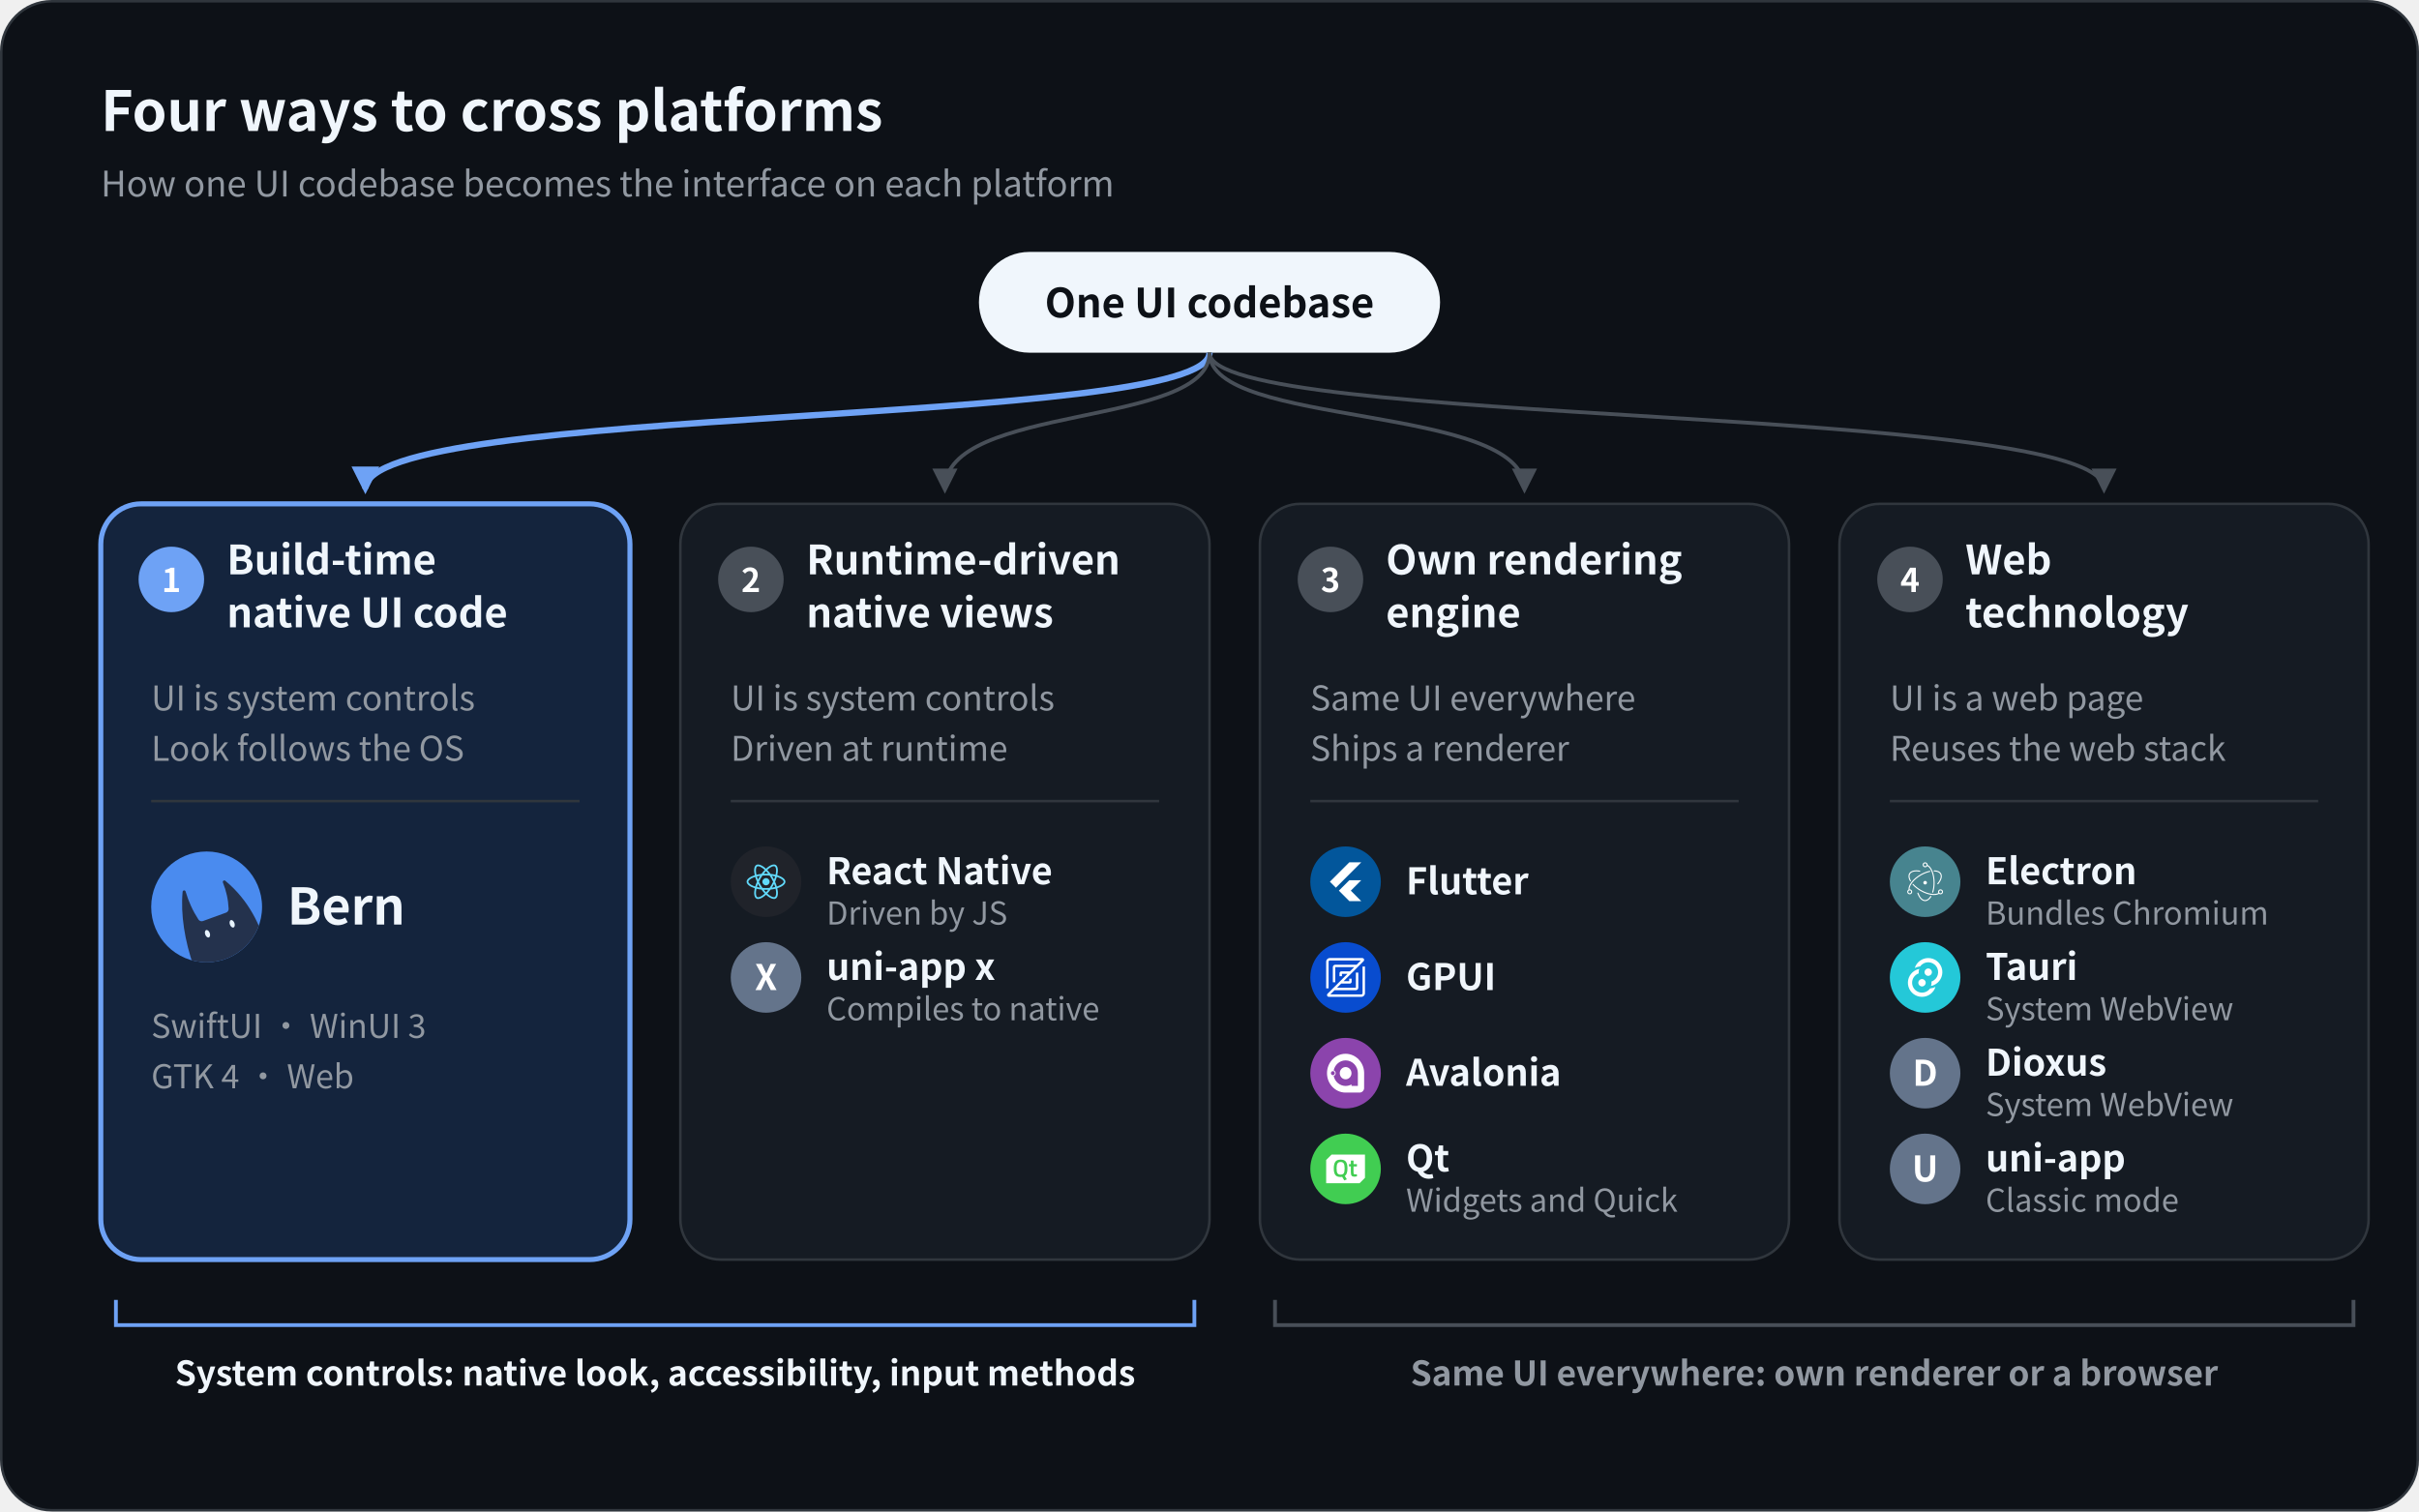
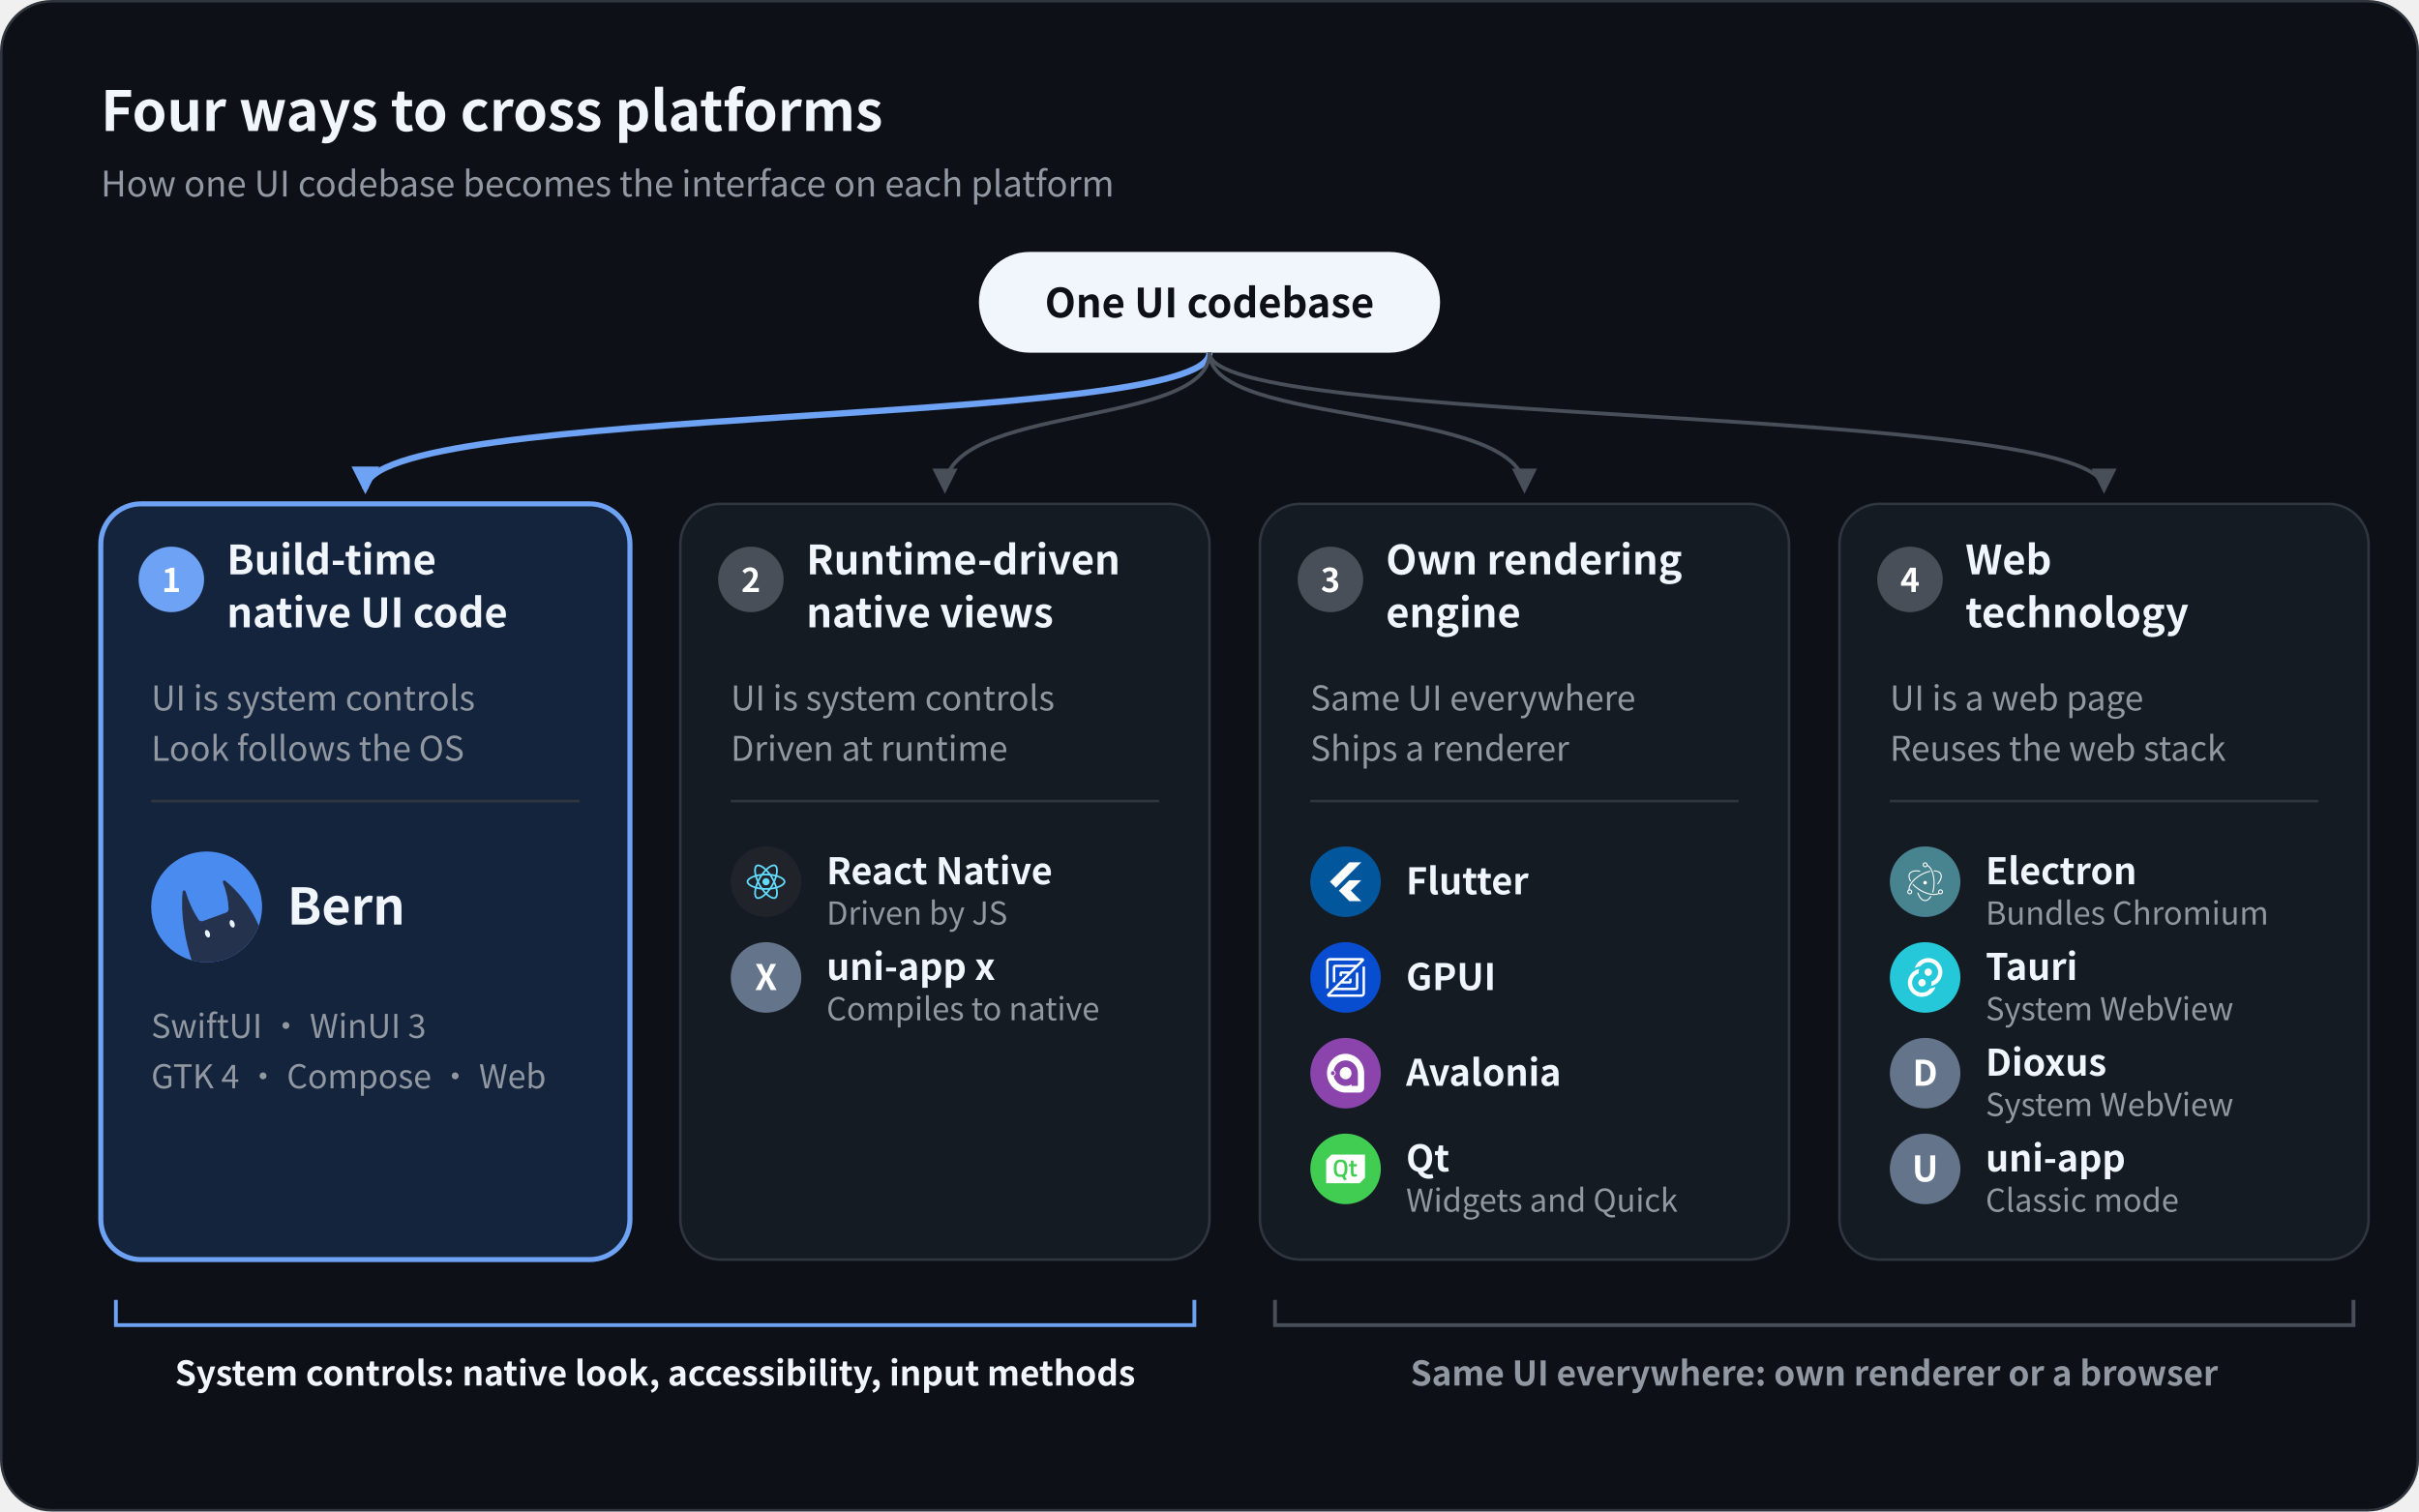
<svg xmlns="http://www.w3.org/2000/svg" viewBox="0 0 960 600" width="960" height="600" font-family="-apple-system, BlinkMacSystemFont, 'Segoe UI', 'PingFang SC', 'Hiragino Sans GB', 'Microsoft YaHei', 'Noto Sans CJK SC', 'Helvetica Neue', Arial, sans-serif">
  <defs>
    <symbol id="bern-logo" viewBox="0 0 1024 1024">
      <defs>
        <clipPath id="bern-symbol-disc">
          <circle cx="512" cy="512" r="512" />
        </clipPath>
      </defs>
      <g clip-path="url(#bern-symbol-disc)">
        <rect width="1024" height="1024" fill="#4A8BEF" />
        <path fill="#24324D" d="M 290.4 372.1 C 270.7 579.3 309.8 827.6 392.0 1060.0 L 1100 1100 L 1060.0 880.0 C 1013.0 692.2 904.4 451.5 684.3 270.5 A 14 14 0 0 0 662.4 286.5 C 693.7 364.2 711.6 444.8 715.3 529.4 A 36 36 0 0 1 691.6 564.9 C 620.6 590.7 549.5 616.5 478.5 642.4 A 36 36 0 0 1 436.0 628.1 C 383.8 547.6 344.6 461.1 317.8 369.5 A 14 14 0 0 0 290.4 372.1 Z" />
        <ellipse rx="22" ry="36" fill="#E8F4FF" transform="translate(520 760) rotate(-20)" />
        <ellipse rx="22" ry="36" fill="#E8F4FF" transform="translate(748 668) rotate(-20)" />
      </g>
    </symbol>
    <marker id="arrow" viewBox="0 0 10 10" refX="8" refY="5" markerWidth="10" markerHeight="10" markerUnits="userSpaceOnUse" orient="auto-start-reverse">
      <path d="M0 0 L10 5 L0 10 z" fill="#484F58" />
    </marker>
    <marker id="arrow-accent" viewBox="0 0 10 10" refX="8" refY="5" markerWidth="11" markerHeight="11" markerUnits="userSpaceOnUse" orient="auto-start-reverse">
      <path d="M0 0 L10 5 L0 10 z" fill="#6EA2F5" />
    </marker>
  </defs>
  <rect x="0.5" y="0.5" width="959" height="599" rx="20" fill="#0D1117" stroke="#30363D" />
  <text x="40" y="52" font-size="22" font-weight="700" fill="#F0F6FC">Four ways to cross platforms</text>
  <text x="40" y="78" font-size="14" fill="#9198A1">How one UI codebase becomes the interface on each platform</text>
  <rect x="388.5" y="100" width="183.0" height="40" rx="20" fill="#F0F6FC" />
  <text x="480" y="126" font-size="16" font-weight="600" text-anchor="middle" fill="#0D1117">One UI codebase</text>
  <path d="M480 140 C 480 170, 145.0 160, 145.0 194" fill="none" stroke="#6EA2F5" stroke-width="2.5" marker-end="url(#arrow-accent)" />
  <rect x="40" y="200" width="210" height="300" rx="16" fill="#14243D" stroke="#6EA2F5" stroke-width="2" />
  <circle cx="68" cy="230" r="13" fill="#6EA2F5" />
  <text x="68" y="235" font-size="13" font-weight="700" text-anchor="middle" fill="#FFFFFF">1</text>
  <text x="90" y="228" font-size="16" font-weight="700" fill="#F0F6FC">Build-time</text>
  <text x="90" y="249" font-size="16" font-weight="700" fill="#F0F6FC">native UI code</text>
  <text x="60" y="282" font-size="13.5" fill="#9198A1">UI is system controls</text>
  <text x="60" y="302" font-size="13.5" fill="#9198A1">Look follows the OS</text>
  <line x1="60" y1="318" x2="230" y2="318" stroke="#30363D" />
  <use href="#bern-logo" x="60.0" y="338.0" width="44.0" height="44.0" />
  <text x="114" y="367" font-size="20" font-weight="700" fill="#F0F6FC">Bern</text>
  <text x="60" y="412" font-size="13" fill="#9198A1">SwiftUI · WinUI 3</text>
-   <text x="60" y="432" font-size="13" fill="#9198A1">GTK 4 · Web</text>
+   <text x="60" y="432" font-size="13" fill="#9198A1">GTK 4 · Compose · Web</text>
  <path d="M480 140 C 480 170, 375.0 160, 375.0 194" fill="none" stroke="#484F58" stroke-width="1.5" marker-end="url(#arrow)" />
  <rect x="270" y="200" width="210" height="300" rx="16" fill="#151B23" stroke="#30363D" stroke-width="1" />
  <circle cx="298" cy="230" r="13" fill="#484F58" />
  <text x="298" y="235" font-size="13" font-weight="700" text-anchor="middle" fill="#FFFFFF">2</text>
  <text x="320" y="228" font-size="16" font-weight="700" fill="#F0F6FC">Runtime-driven</text>
  <text x="320" y="249" font-size="16" font-weight="700" fill="#F0F6FC">native views</text>
  <text x="290" y="282" font-size="13.5" fill="#9198A1">UI is system controls</text>
  <text x="290" y="302" font-size="13.5" fill="#9198A1">Driven at runtime</text>
  <line x1="290" y1="318" x2="460" y2="318" stroke="#30363D" />
  <circle cx="304.0" cy="350.0" r="14.0" fill="#20232A" />
  <path d="M14.23 12.004a2.236 2.236 0 0 1-2.235 2.236 2.236 2.236 0 0 1-2.236-2.236 2.236 2.236 0 0 1 2.235-2.236 2.236 2.236 0 0 1 2.236 2.236zm2.648-10.69c-1.346 0-3.107.96-4.888 2.622-1.78-1.653-3.542-2.602-4.887-2.602-.41 0-.783.093-1.106.278-1.375.793-1.683 3.264-.973 6.365C1.98 8.917 0 10.42 0 12.004c0 1.59 1.99 3.097 5.043 4.03-.704 3.113-.39 5.588.988 6.38.32.187.69.275 1.102.275 1.345 0 3.107-.96 4.888-2.624 1.78 1.654 3.542 2.603 4.887 2.603.41 0 .783-.09 1.106-.275 1.374-.792 1.683-3.263.973-6.365C22.02 15.096 24 13.59 24 12.004c0-1.59-1.99-3.097-5.043-4.032.704-3.11.39-5.587-.988-6.38-.318-.184-.688-.277-1.092-.278zm-.005 1.09v.006c.225 0 .406.044.558.127.666.382.955 1.835.73 3.704-.054.46-.142.945-.25 1.44-.96-.236-2.006-.417-3.107-.534-.66-.905-1.345-1.727-2.035-2.447 1.592-1.48 3.087-2.292 4.105-2.295zm-9.77.02c1.012 0 2.514.808 4.11 2.28-.686.72-1.37 1.537-2.02 2.442-1.107.117-2.154.298-3.113.538-.112-.49-.195-.964-.254-1.42-.23-1.868.054-3.32.714-3.707.19-.09.4-.127.563-.132zm4.882 3.05c.455.468.91.992 1.36 1.564-.44-.02-.89-.034-1.345-.034-.46 0-.915.01-1.36.034.44-.572.895-1.096 1.345-1.565zM12 8.1c.74 0 1.477.034 2.202.093.406.582.802 1.203 1.183 1.86.372.64.71 1.29 1.018 1.946-.308.655-.646 1.31-1.013 1.95-.38.66-.773 1.288-1.18 1.87-.728.063-1.466.098-2.21.098-.74 0-1.477-.035-2.202-.093-.406-.582-.802-1.204-1.183-1.86-.372-.64-.71-1.29-1.018-1.946.303-.657.646-1.313 1.013-1.954.38-.66.773-1.286 1.18-1.868.728-.064 1.466-.098 2.21-.098zm-3.635.254c-.24.377-.48.763-.704 1.16-.225.39-.435.782-.635 1.174-.265-.656-.49-1.31-.676-1.947.64-.15 1.315-.283 2.015-.386zm7.26 0c.695.103 1.365.23 2.006.387-.18.632-.405 1.282-.66 1.933-.2-.39-.41-.783-.64-1.174-.225-.392-.465-.774-.705-1.146zm3.063.675c.484.15.944.317 1.375.498 1.732.74 2.852 1.708 2.852 2.476-.005.768-1.125 1.74-2.857 2.475-.42.18-.88.342-1.355.493-.28-.958-.646-1.956-1.1-2.98.45-1.017.81-2.01 1.085-2.964zm-13.395.004c.278.96.645 1.957 1.1 2.98-.45 1.017-.812 2.01-1.086 2.964-.484-.15-.944-.318-1.37-.5-1.732-.737-2.852-1.706-2.852-2.474 0-.768 1.12-1.742 2.852-2.476.42-.18.88-.342 1.356-.494zm11.678 4.28c.265.657.49 1.312.676 1.948-.64.157-1.316.29-2.016.39.24-.375.48-.762.705-1.158.225-.39.435-.788.636-1.18zm-9.945.02c.2.392.41.783.64 1.175.23.39.465.772.705 1.143-.695-.102-1.365-.23-2.006-.386.18-.63.406-1.282.66-1.933zM17.92 16.32c.112.493.2.968.254 1.423.23 1.868-.054 3.32-.714 3.708-.147.09-.338.128-.563.128-1.012 0-2.514-.807-4.11-2.28.686-.72 1.37-1.536 2.02-2.44 1.107-.118 2.154-.3 3.113-.54zm-11.83.01c.96.234 2.006.415 3.107.532.66.905 1.345 1.727 2.035 2.446-1.595 1.483-3.092 2.295-4.11 2.295-.22-.005-.406-.05-.553-.132-.666-.38-.955-1.834-.73-3.703.054-.46.142-.944.25-1.438zm4.56.64c.44.02.89.034 1.345.034.46 0 .915-.01 1.36-.034-.44.572-.895 1.095-1.345 1.565-.455-.47-.91-.993-1.36-1.565z" fill="#61DAFB" transform="translate(296.30 342.30) scale(0.6417)" />
  <text x="328" y="351" font-size="14.5" font-weight="600" fill="#F0F6FC">React Native</text>
  <text x="328" y="367" font-size="12.5" fill="#9198A1">Driven by JS</text>
  <circle cx="304.0" cy="388.0" r="14.0" fill="#64748B" />
  <text x="304.0" y="393.0" text-anchor="middle" font-size="14.0" font-weight="700" fill="#FFFFFF">X</text>
  <text x="328" y="389" font-size="14.5" font-weight="600" fill="#F0F6FC">uni-app x</text>
  <text x="328" y="405" font-size="12.5" fill="#9198A1">Compiles to native</text>
  <path d="M480 140 C 480 170, 605.0 160, 605.0 194" fill="none" stroke="#484F58" stroke-width="1.5" marker-end="url(#arrow)" />
  <rect x="500" y="200" width="210" height="300" rx="16" fill="#151B23" stroke="#30363D" stroke-width="1" />
  <circle cx="528" cy="230" r="13" fill="#484F58" />
  <text x="528" y="235" font-size="13" font-weight="700" text-anchor="middle" fill="#FFFFFF">3</text>
  <text x="550" y="228" font-size="16" font-weight="700" fill="#F0F6FC">Own rendering</text>
  <text x="550" y="249" font-size="16" font-weight="700" fill="#F0F6FC">engine</text>
  <text x="520" y="282" font-size="13.5" fill="#9198A1">Same UI everywhere</text>
  <text x="520" y="302" font-size="13.5" fill="#9198A1">Ships a renderer</text>
  <line x1="520" y1="318" x2="690" y2="318" stroke="#30363D" />
  <circle cx="534.0" cy="350.0" r="14.0" fill="#02569B" />
  <path d="M14.314 0L2.3 12 6 15.7 21.684.013h-7.357zm.014 11.072L7.857 17.53l6.47 6.47H21.7l-6.46-6.468 6.46-6.46h-7.37z" fill="#FFFFFF" transform="translate(526.30 342.30) scale(0.6417)" />
  <text x="558" y="355" font-size="14.5" font-weight="600" fill="#F0F6FC">Flutter</text>
  <circle cx="534.0" cy="388.0" r="14.0" fill="#084CCF" />
  <path d="M2.25 1.5a.75.75 0 0 0-.75.75v16.5H0V2.25A2.25 2.25 0 0 1 2.25 0h20.095c1.002 0 1.504 1.212.795 1.92L10.764 14.298h3.486V12.75h1.5v1.922a1.125 1.125 0 0 1-1.125 1.125H9.264l-2.578 2.578h11.689V9h1.5v9.375a1.5 1.5 0 0 1-1.5 1.5H5.185L2.562 22.5H21.75a.75.75 0 0 0 .75-.75V5.25H24v16.5A2.25 2.25 0 0 1 21.75 24H1.655C.653 24 .151 22.788.86 22.08L13.19 9.75H9.75v1.5h-1.5V9.375A1.125 1.125 0 0 1 9.375 8.25h5.314l2.625-2.625H5.625V15h-1.5V5.625a1.5 1.5 0 0 1 1.5-1.5h13.19L21.438 1.5z" fill="#FFFFFF" transform="translate(526.30 380.30) scale(0.6417)" />
  <text x="558" y="393" font-size="14.5" font-weight="600" fill="#F0F6FC">GPUI</text>
  <circle cx="534.0" cy="426.0" r="14.0" fill="#8B44AC" />
  <path d="M12.034 8.208c-2.003 0-3.627 1.696-3.627 3.789s1.624 3.789 3.627 3.789 3.627-1.697 3.627-3.79-1.624-3.788-3.627-3.788m-7.392 2.067c.72.211 1.248.902 1.248 1.722s-.528 1.51-1.248 1.721c.752 3.54 3.776 6.188 7.392 6.188 1.316 0 2.554-.35 3.632-.967v.914h3.94v-7.528a5 5 0 0 0 0-.224v-.104c0-4.369-3.39-7.91-7.572-7.91-3.616 0-6.64 2.648-7.392 6.188m-.5 2.982c.67 0 1.212-.567 1.212-1.266s-.542-1.265-1.212-1.265-1.211.566-1.211 1.265c0 .7.542 1.266 1.211 1.266M20.682 24H11.8C5.549 23.887.515 18.556.515 12c0-6.627 5.143-12 11.487-12 6.241 0 11.32 5.2 11.483 11.678l-.02 9.743C23.3 22.876 22.12 24 20.683 24" fill="#FFFFFF" transform="translate(526.30 418.30) scale(0.6417)" />
  <text x="558" y="431" font-size="14.5" font-weight="600" fill="#F0F6FC">Avalonia</text>
  <circle cx="534.0" cy="464.0" r="14.0" fill="#41CD52" />
  <path d="M21.693 3.162H3.33L0 6.49v14.348h20.671L24 17.51V3.162zM12.785 18.4l-1.562.728-1.35-2.217c-.196.057-.499.09-.924.09-1.579 0-2.683-.425-3.305-1.276-.622-.85-.932-2.2-.932-4.033 0-1.84.319-3.206.949-4.098.63-.892 1.726-1.341 3.288-1.341 1.562 0 2.658.441 3.28 1.333.63.883.94 2.25.94 4.098 0 1.219-.13 2.2-.384 2.945-.261.752-.679 1.325-1.268 1.718zm4.736-1.587c-.858 0-1.447-.196-1.766-.59-.32-.392-.483-1.136-.483-2.232v-3.534H14.11V9.051h1.162V6.843h1.644V9.05h2.094v1.415h-2.094v3.346c0 .622.05 1.03.14 1.227.09.204.326.303.695.303l1.243-.05.073 1.326c-.67.13-1.186.196-1.546.196zm-8.58-9.08c-.95 0-1.604.311-1.963.94-.352.63-.532 1.629-.532 3.011 0 1.374.172 2.364.515 2.953.344.589 1.006.892 1.98.892.973 0 1.628-.295 1.971-.876.335-.58.507-1.57.507-2.953 0-1.39-.172-2.396-.523-3.026-.352-.63-1.006-.94-1.955-.94Z" fill="#FFFFFF" transform="translate(526.30 456.30) scale(0.6417)" />
  <text x="558" y="465" font-size="14.5" font-weight="600" fill="#F0F6FC">Qt</text>
  <text x="558" y="481" font-size="12.5" fill="#9198A1">Widgets and Quick</text>
  <path d="M480 140 C 480 170, 835.0 160, 835.0 194" fill="none" stroke="#484F58" stroke-width="1.5" marker-end="url(#arrow)" />
  <rect x="730" y="200" width="210" height="300" rx="16" fill="#151B23" stroke="#30363D" stroke-width="1" />
  <circle cx="758" cy="230" r="13" fill="#484F58" />
  <text x="758" y="235" font-size="13" font-weight="700" text-anchor="middle" fill="#FFFFFF">4</text>
  <text x="780" y="228" font-size="16" font-weight="700" fill="#F0F6FC">Web</text>
  <text x="780" y="249" font-size="16" font-weight="700" fill="#F0F6FC">technology</text>
  <text x="750" y="282" font-size="13.5" fill="#9198A1">UI is a web page</text>
  <text x="750" y="302" font-size="13.5" fill="#9198A1">Reuses the web stack</text>
  <line x1="750" y1="318" x2="920" y2="318" stroke="#30363D" />
  <circle cx="764.0" cy="350.0" r="14.0" fill="#47848F" />
  <path d="M12.011 0c-.85 0-1.539.689-1.539 1.539 0 .85.689 1.539 1.539 1.539.595 0 1.11-.338 1.366-.832 2.221 1.268 3.847 5.473 3.847 10.362 0 2.071-.289 4.056-.825 5.769a.322.322 0 0 0 .211.403.322.322 0 0 0 .403-.211c.556-1.776.854-3.825.854-5.96 0-5.193-1.772-9.686-4.321-11.003.001-.022.004-.044.004-.067 0-.85-.689-1.539-1.539-1.539zm0 .643a.896.896 0 1 1 0 1.792.896.896 0 1 1 0-1.792zm-5.486 4.305c-2.067.007-3.647.665-4.388 1.948-.738 1.277-.527 2.971.511 4.781a.322.322 0 0 0 .558-.32C2.271 9.727 2.089 8.266 2.694 7.218c.821-1.422 3.033-1.955 5.932-1.427a.322.322 0 0 0 .115-.633c-.784-.143-1.527-.212-2.216-.21zm11.052.018a.322.322 0 0 0-.008.643c1.834.024 3.156.596 3.75 1.626.819 1.419.18 3.595-1.718 5.837a.322.322 0 0 0 .038.454.322.322 0 0 0 .453-.038c2.054-2.426 2.771-4.866 1.784-6.574-.726-1.257-2.26-1.921-4.299-1.947zm-2.698.292a.323.323 0 0 0-.065.007c-1.857.398-3.833 1.175-5.731 2.271-4.57 2.638-7.592 6.495-7.36 9.372-.473.263-.793.766-.793 1.345 0 .85.689 1.539 1.539 1.539.85 0 1.539-.689 1.539-1.539 0-.85-.689-1.539-1.539-1.539-.038 0-.075.003-.113.006-.1-2.56 2.743-6.141 7.048-8.627 1.841-1.063 3.755-1.816 5.545-2.2a.322.322 0 0 0-.07-.636zm-2.879 6.236a1.119 1.119 0 0 0-.224.025c-.601.13-.983.723-.853 1.324.13.601.723.983 1.324.853.601-.13.983-.723.853-1.324-.114-.526-.582-.884-1.099-.879zM4.532 13.341a.321.321 0 0 0-.232.084.321.321 0 0 0-.021.454c1.268 1.394 2.916 2.701 4.795 3.786 4.415 2.549 9.106 3.285 11.561 1.839a1.53 1.53 0 0 0 .897.29c.85 0 1.539-.689 1.539-1.539 0-.85-.689-1.539-1.539-1.539-.85 0-1.539.689-1.539 1.539 0 .276.074.534.201.758-2.245 1.214-6.631.5-10.798-1.905-1.823-1.052-3.418-2.318-4.64-3.661a.321.321 0 0 0-.223-.105zm-2.063 4.017a.896.896 0 1 1 0 1.792.896.896 0 1 1 0-1.792zm19.062 0a.896.896 0 1 1 0 1.792.891.891 0 0 1-.586-.219c-.003-.004-.004-.008-.007-.012a.32.32 0 0 0-.096-.091.896.896 0 0 1 .689-1.469zm-14.005 1.368a.322.322 0 0 0-.321.43C8.279 22.154 10.036 24 12.011 24c1.441 0 2.773-.982 3.813-2.711a.322.322 0 0 0-.11-.441.322.322 0 0 0-.442.11c-.934 1.554-2.081 2.399-3.261 2.399-1.641 0-3.208-1.647-4.2-4.418a.322.322 0 0 0-.285-.213z" fill="#FFFFFF" transform="translate(756.30 342.30) scale(0.6417)" />
  <text x="788" y="351" font-size="14.5" font-weight="600" fill="#F0F6FC">Electron</text>
  <text x="788" y="367" font-size="12.5" fill="#9198A1">Bundles Chromium</text>
  <circle cx="764.0" cy="388.0" r="14.0" fill="#24C8D8" />
  <path d="M13.912 0a8.72 8.72 0 0 0-8.308 6.139c1.05-.515 2.18-.845 3.342-.976 2.415-3.363 7.4-3.412 9.88-.097 2.48 3.315 1.025 8.084-2.883 9.45a6.131 6.131 0 0 1-.3 2.762 8.72 8.72 0 0 0 3.01-1.225A8.72 8.72 0 0 0 13.913 0zm.082 6.451a2.284 2.284 0 1 0-.15 4.566 2.284 2.284 0 0 0 .15-4.566zm-5.629.27a8.72 8.72 0 0 0-3.031 1.235 8.72 8.72 0 1 0 13.06 9.913 10.173 10.174 0 0 1-3.343.965 6.125 6.125 0 1 1-7.028-9.343 6.114 6.115 0 0 1 .342-2.772zm1.713 6.27a2.284 2.284 0 0 0-2.284 2.283 2.284 2.284 0 0 0 2.284 2.284 2.284 2.284 0 0 0 2.284-2.284 2.284 2.284 0 0 0-2.284-2.284z" fill="#FFFFFF" transform="translate(756.30 380.30) scale(0.6417)" />
  <text x="788" y="389" font-size="14.5" font-weight="600" fill="#F0F6FC">Tauri</text>
  <text x="788" y="405" font-size="12.5" fill="#9198A1">System WebView</text>
  <circle cx="764.0" cy="426.0" r="14.0" fill="#64748B" />
  <text x="764.0" y="431.0" text-anchor="middle" font-size="14.0" font-weight="700" fill="#FFFFFF">D</text>
  <text x="788" y="427" font-size="14.5" font-weight="600" fill="#F0F6FC">Dioxus</text>
  <text x="788" y="443" font-size="12.5" fill="#9198A1">System WebView</text>
  <circle cx="764.0" cy="464.0" r="14.0" fill="#64748B" />
  <text x="764.0" y="469.0" text-anchor="middle" font-size="14.0" font-weight="700" fill="#FFFFFF">U</text>
  <text x="788" y="465" font-size="14.5" font-weight="600" fill="#F0F6FC">uni-app</text>
  <text x="788" y="481" font-size="12.5" fill="#9198A1">Classic mode</text>
  <path d="M46 516 v10 h428 v-10" fill="none" stroke="#6EA2F5" stroke-width="1.5" />
  <text x="260.0" y="550" font-size="13.5" font-weight="600" text-anchor="middle" fill="#F0F6FC">System controls: native look, accessibility, input methods</text>
  <path d="M506 516 v10 h428 v-10" fill="none" stroke="#484F58" stroke-width="1.5" />
  <text x="720.0" y="550" font-size="13.5" font-weight="600" text-anchor="middle" fill="#9198A1">Same UI everywhere: own renderer or a browser</text>
</svg>
